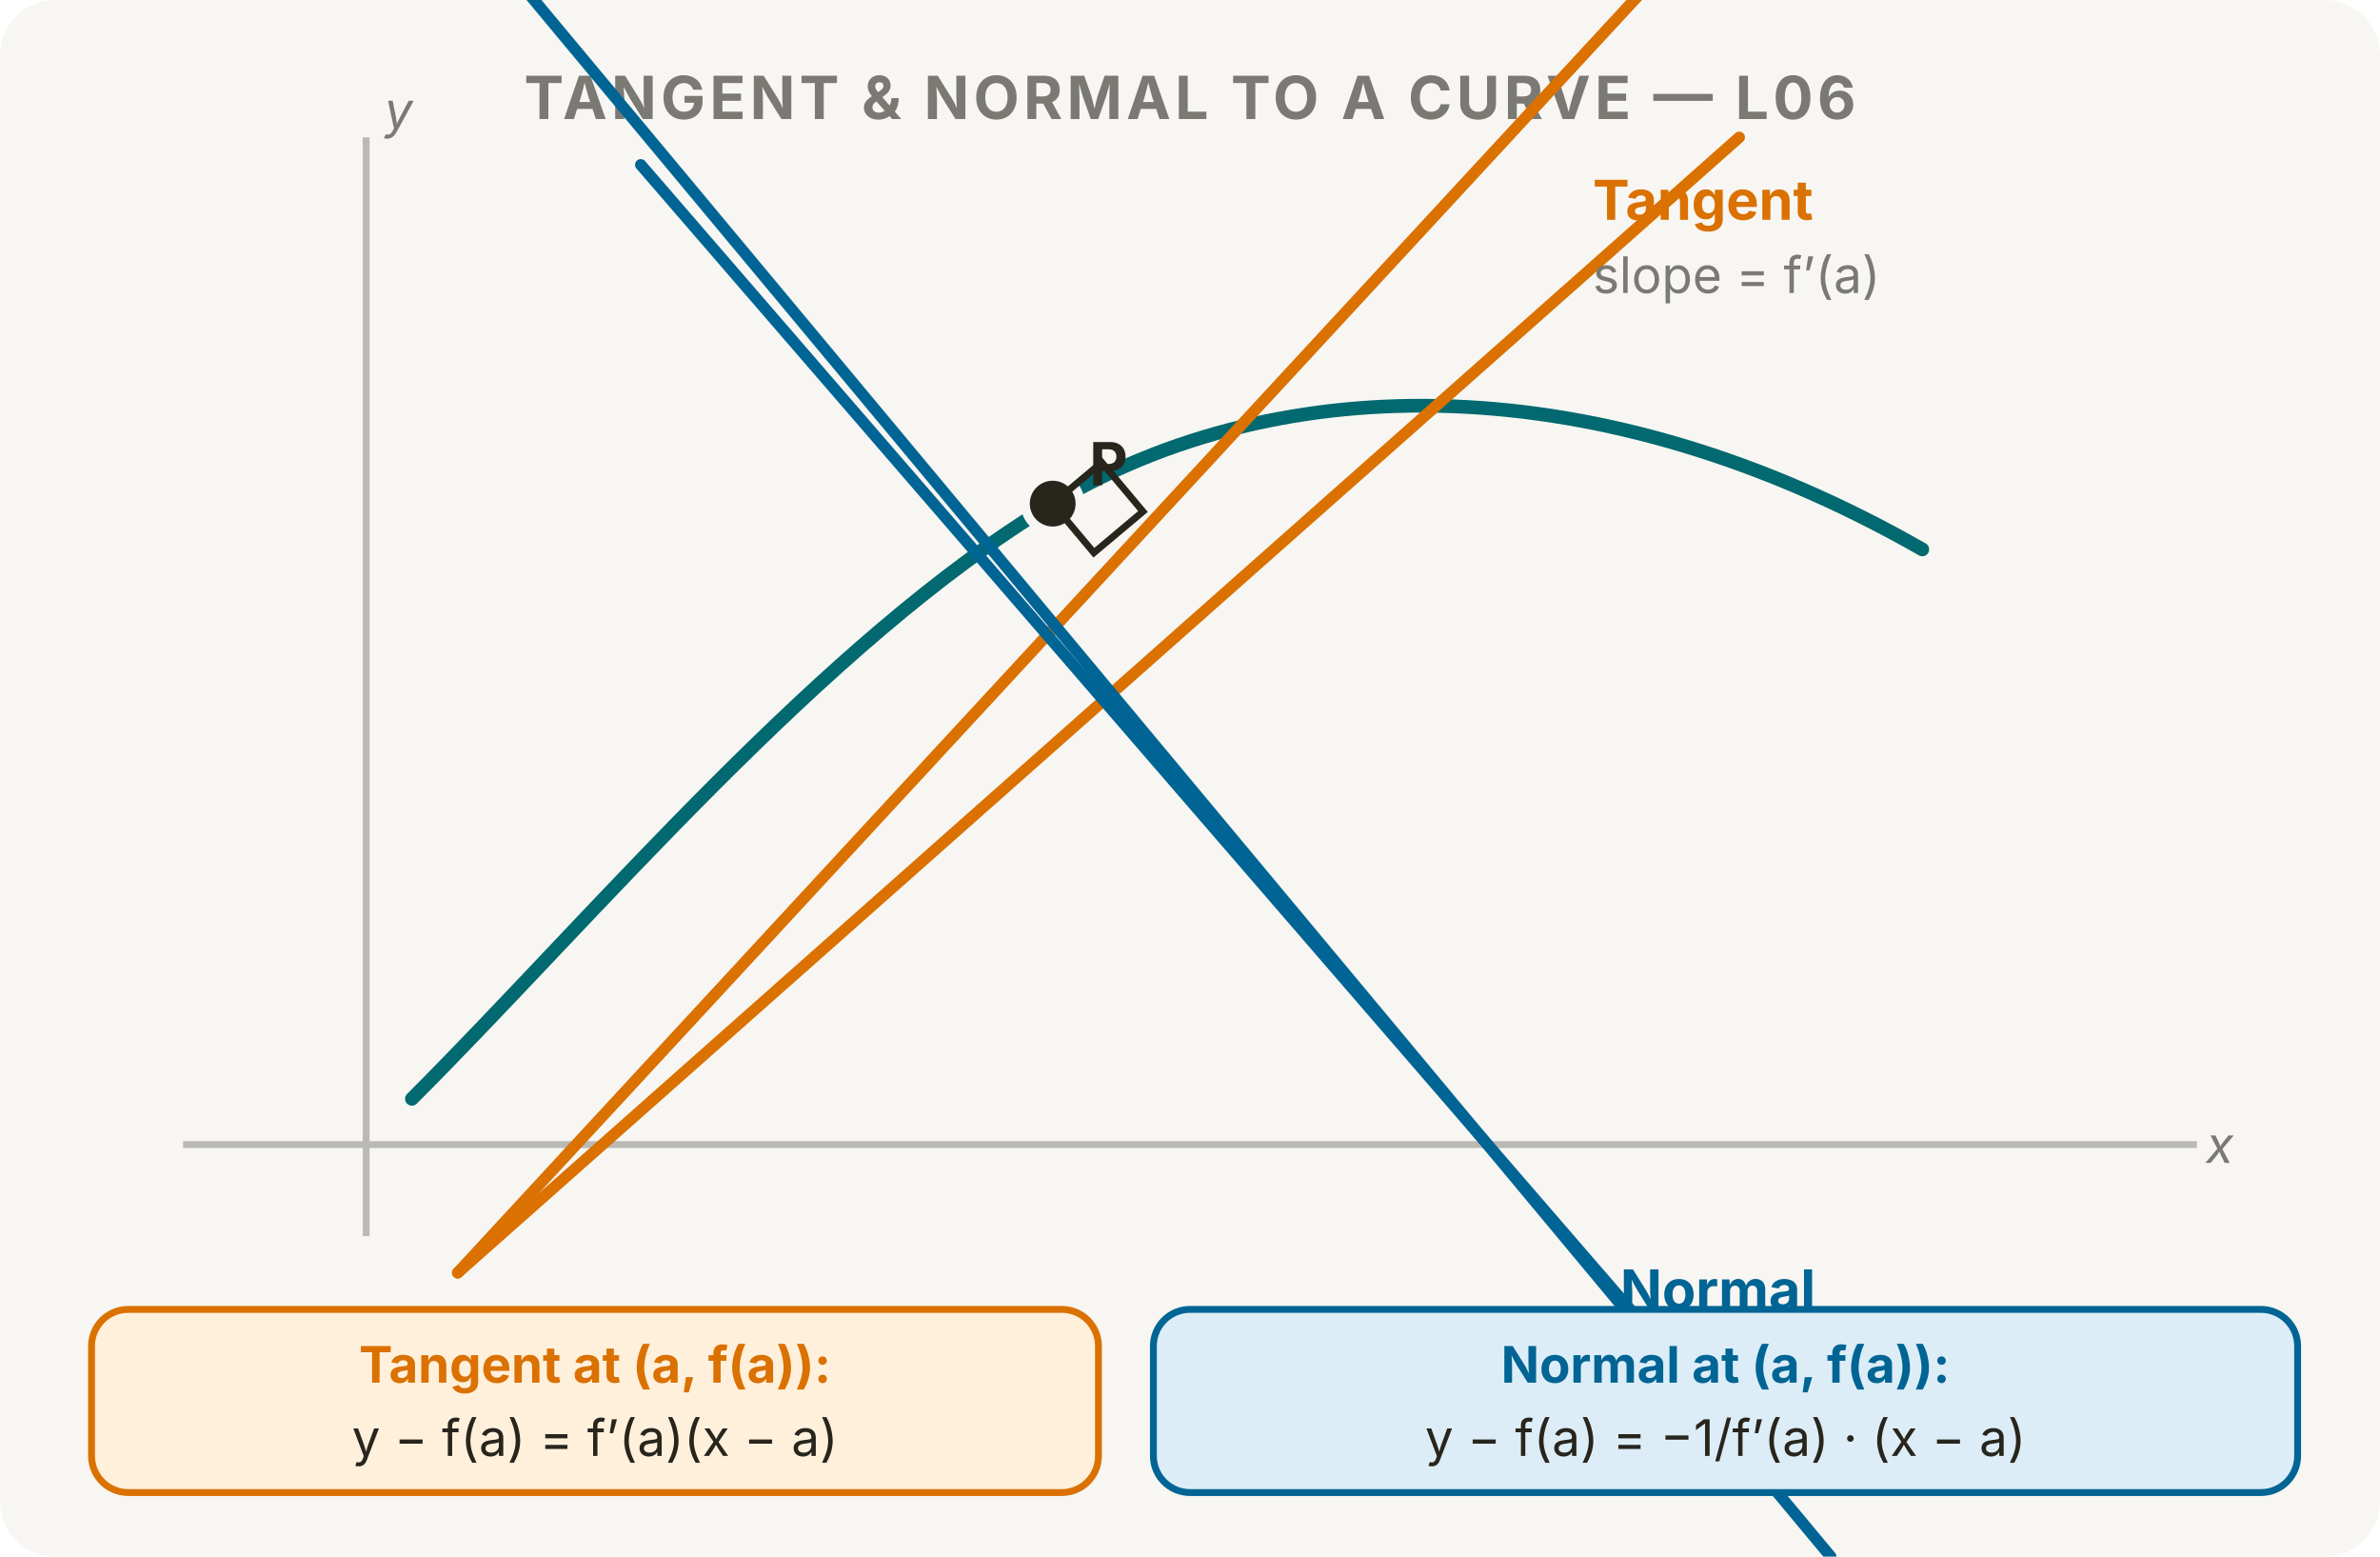
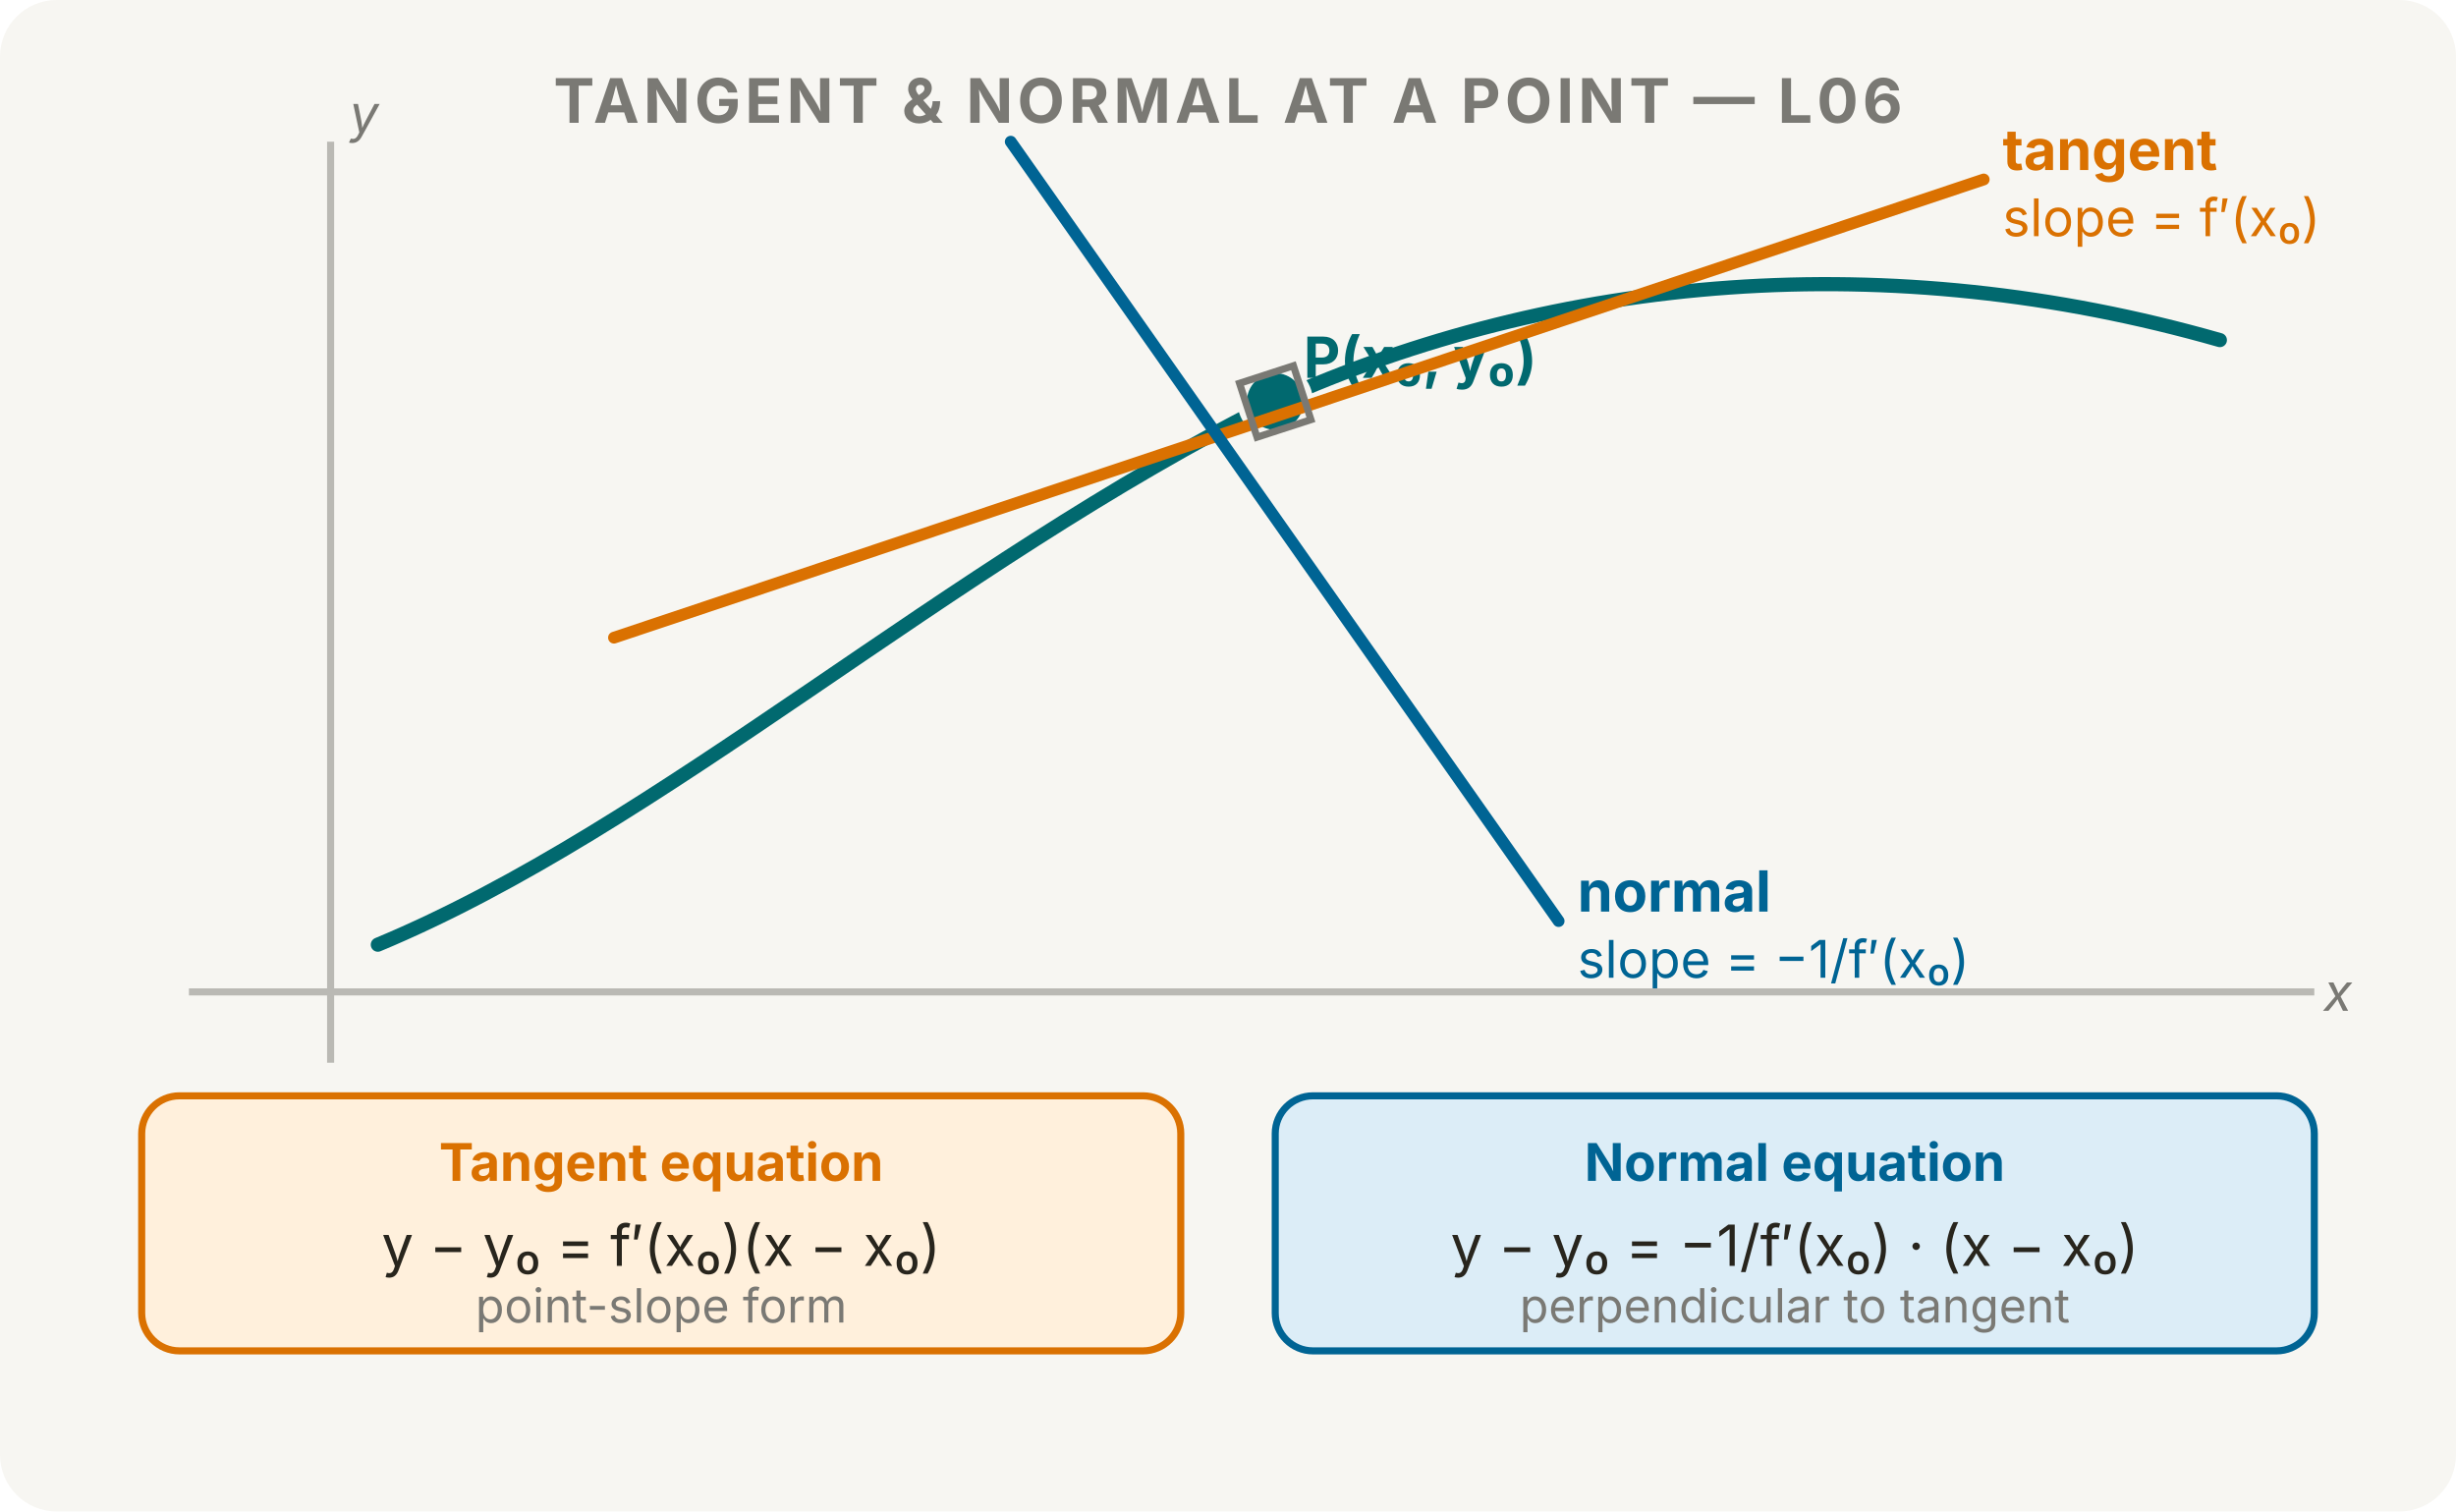
- <svg xmlns="http://www.w3.org/2000/svg" viewBox="0 0 520 340" font-family="Inter,Helvetica Neue,sans-serif">
-   <rect width="520" height="340" fill="#f7f6f2" rx="12" />
-   <text x="260" y="26" font-size="13" font-weight="700" fill="#7a7974" text-anchor="middle" letter-spacing="0.07em">TANGENT &amp; NORMAL TO A CURVE — L06</text>
-   <line x1="40" y1="250" x2="480" y2="250" stroke="#bab9b4" stroke-width="1.5" />
-   <line x1="80" y1="30" x2="80" y2="270" stroke="#bab9b4" stroke-width="1.5" />
-   <text x="482" y="254" font-size="11" fill="#7a7974" font-style="italic">x</text>
-   <text x="84" y="28" font-size="11" fill="#7a7974" font-style="italic">y</text>
-   <path d="M 90,240 C 130,200 180,140 230,110 C 280,80 350,80 420,120" fill="none" stroke="#01696f" stroke-width="3" stroke-linecap="round" />
-   <circle cx="230" cy="110" r="6" fill="#28251d" stroke="#f7f6f2" stroke-width="2" />
-   <text x="238" y="106" font-size="13" fill="#28251d" font-weight="700">P</text>
-   <line x1="100" y1="278" x2="370" y2="-14" stroke="#da7101" stroke-width="2.5" stroke-linecap="round" clip-path="url(#clip1)" />
-   <defs>
-     <clipPath id="clip1">
-       <rect x="0" y="0" width="520" height="340" />
-     </clipPath>
-   </defs>
-   <line x1="100" y1="278" x2="380" y2="30" stroke="#da7101" stroke-width="2.5" stroke-linecap="round" />
-   <line x1="100" y1="-20" x2="400" y2="340" stroke="#006494" stroke-width="2.5" stroke-linecap="round" clip-path="url(#clip1)" />
-   <line x1="140" y1="36" x2="370" y2="302" stroke="#006494" stroke-width="2.5" stroke-linecap="round" />
-   <rect x="230" y="110" width="14" height="14" fill="none" stroke="#28251d" stroke-width="1.5" transform="rotate(-40 230 110)" />
-   <text x="348" y="48" font-size="12" fill="#da7101" font-weight="700">Tangent</text>
-   <text x="348" y="64" font-size="11" fill="#7a7974">slope = f’(a)</text>
-   <text x="354" y="286" font-size="12" fill="#006494" font-weight="700">Normal</text>
-   <text x="354" y="302" font-size="11" fill="#7a7974">slope = −1/f’(a)</text>
-   <rect x="20" y="286" width="220" height="40" rx="8" fill="#fff0dc" stroke="#da7101" stroke-width="1.5" />
-   <text x="130" y="302" font-size="11" fill="#da7101" font-weight="700" text-anchor="middle">Tangent at (a, f(a)):</text>
-   <text x="130" y="318" font-size="11" fill="#28251d" text-anchor="middle">y − f(a) = f’(a)(x − a)</text>
-   <rect x="252" y="286" width="250" height="40" rx="8" fill="#dcedf7" stroke="#006494" stroke-width="1.5" />
-   <text x="377" y="302" font-size="11" fill="#006494" font-weight="700" text-anchor="middle">Normal at (a, f(a)):</text>
-   <text x="377" y="318" font-size="11" fill="#28251d" text-anchor="middle">y − f(a) = −1/f’(a) · (x − a)</text>
+ <svg xmlns="http://www.w3.org/2000/svg" viewBox="0 0 520 320" font-family="Inter,Helvetica Neue,sans-serif">
+   <rect width="520" height="320" fill="#f7f6f2" rx="12" />
+   <text x="260" y="26" font-size="13" font-weight="700" fill="#7a7974" text-anchor="middle" letter-spacing="0.07em">TANGENT &amp; NORMAL AT A POINT — L06</text>
+   <line x1="40" y1="210" x2="490" y2="210" stroke="#bab9b4" stroke-width="1.5" />
+   <line x1="70" y1="30" x2="70" y2="225" stroke="#bab9b4" stroke-width="1.5" />
+   <text x="492" y="214" font-size="11" fill="#7a7974" font-style="italic">x</text>
+   <text x="74" y="28" font-size="11" fill="#7a7974" font-style="italic">y</text>
+   <path d="M 80,200 C 140,175 200,120 270,85 C 330,58 400,52 470,72" fill="none" stroke="#01696f" stroke-width="3" stroke-linecap="round" />
+   <circle cx="270" cy="85" r="7" fill="#01696f" stroke="#f7f6f2" stroke-width="2" />
+   <text x="276" y="80" font-size="12" fill="#01696f" font-weight="700">P(x₀, y₀)</text>
+   <line x1="130" y1="135" x2="420" y2="38" stroke="#da7101" stroke-width="2.5" stroke-linecap="round" />
+   <text x="424" y="36" font-size="12" fill="#da7101" font-weight="700">tangent</text>
+   <text x="424" y="50" font-size="11" fill="#da7101">slope = f′(x₀)</text>
+   <line x1="214" y1="30" x2="330" y2="195" stroke="#006494" stroke-width="2.5" stroke-linecap="round" stroke-dasharray="none" />
+   <text x="334" y="193" font-size="12" fill="#006494" font-weight="700">normal</text>
+   <text x="334" y="207" font-size="11" fill="#006494">slope = −1/f′(x₀)</text>
+   <rect x="264" y="79" width="12" height="12" fill="none" stroke="#7a7974" stroke-width="1.5" transform="rotate(-18 270 85)" />
+   <rect x="30" y="232" width="220" height="54" rx="8" fill="#fff0dc" stroke="#da7101" stroke-width="1.5" />
+   <text x="140" y="250" font-size="11" font-weight="700" fill="#da7101" text-anchor="middle">Tangent equation</text>
+   <text x="140" y="268" font-size="12" fill="#28251d" text-anchor="middle">y − y₀ = f′(x₀)(x − x₀)</text>
+   <text x="140" y="280" font-size="10" fill="#7a7974" text-anchor="middle">point-slope form</text>
+   <rect x="270" y="232" width="220" height="54" rx="8" fill="#dcedf7" stroke="#006494" stroke-width="1.5" />
+   <text x="380" y="250" font-size="11" font-weight="700" fill="#006494" text-anchor="middle">Normal equation</text>
+   <text x="380" y="268" font-size="12" fill="#28251d" text-anchor="middle">y − y₀ = −1/f′(x₀) · (x − x₀)</text>
+   <text x="380" y="280" font-size="10" fill="#7a7974" text-anchor="middle">perpendicular to tangent</text>
</svg>
